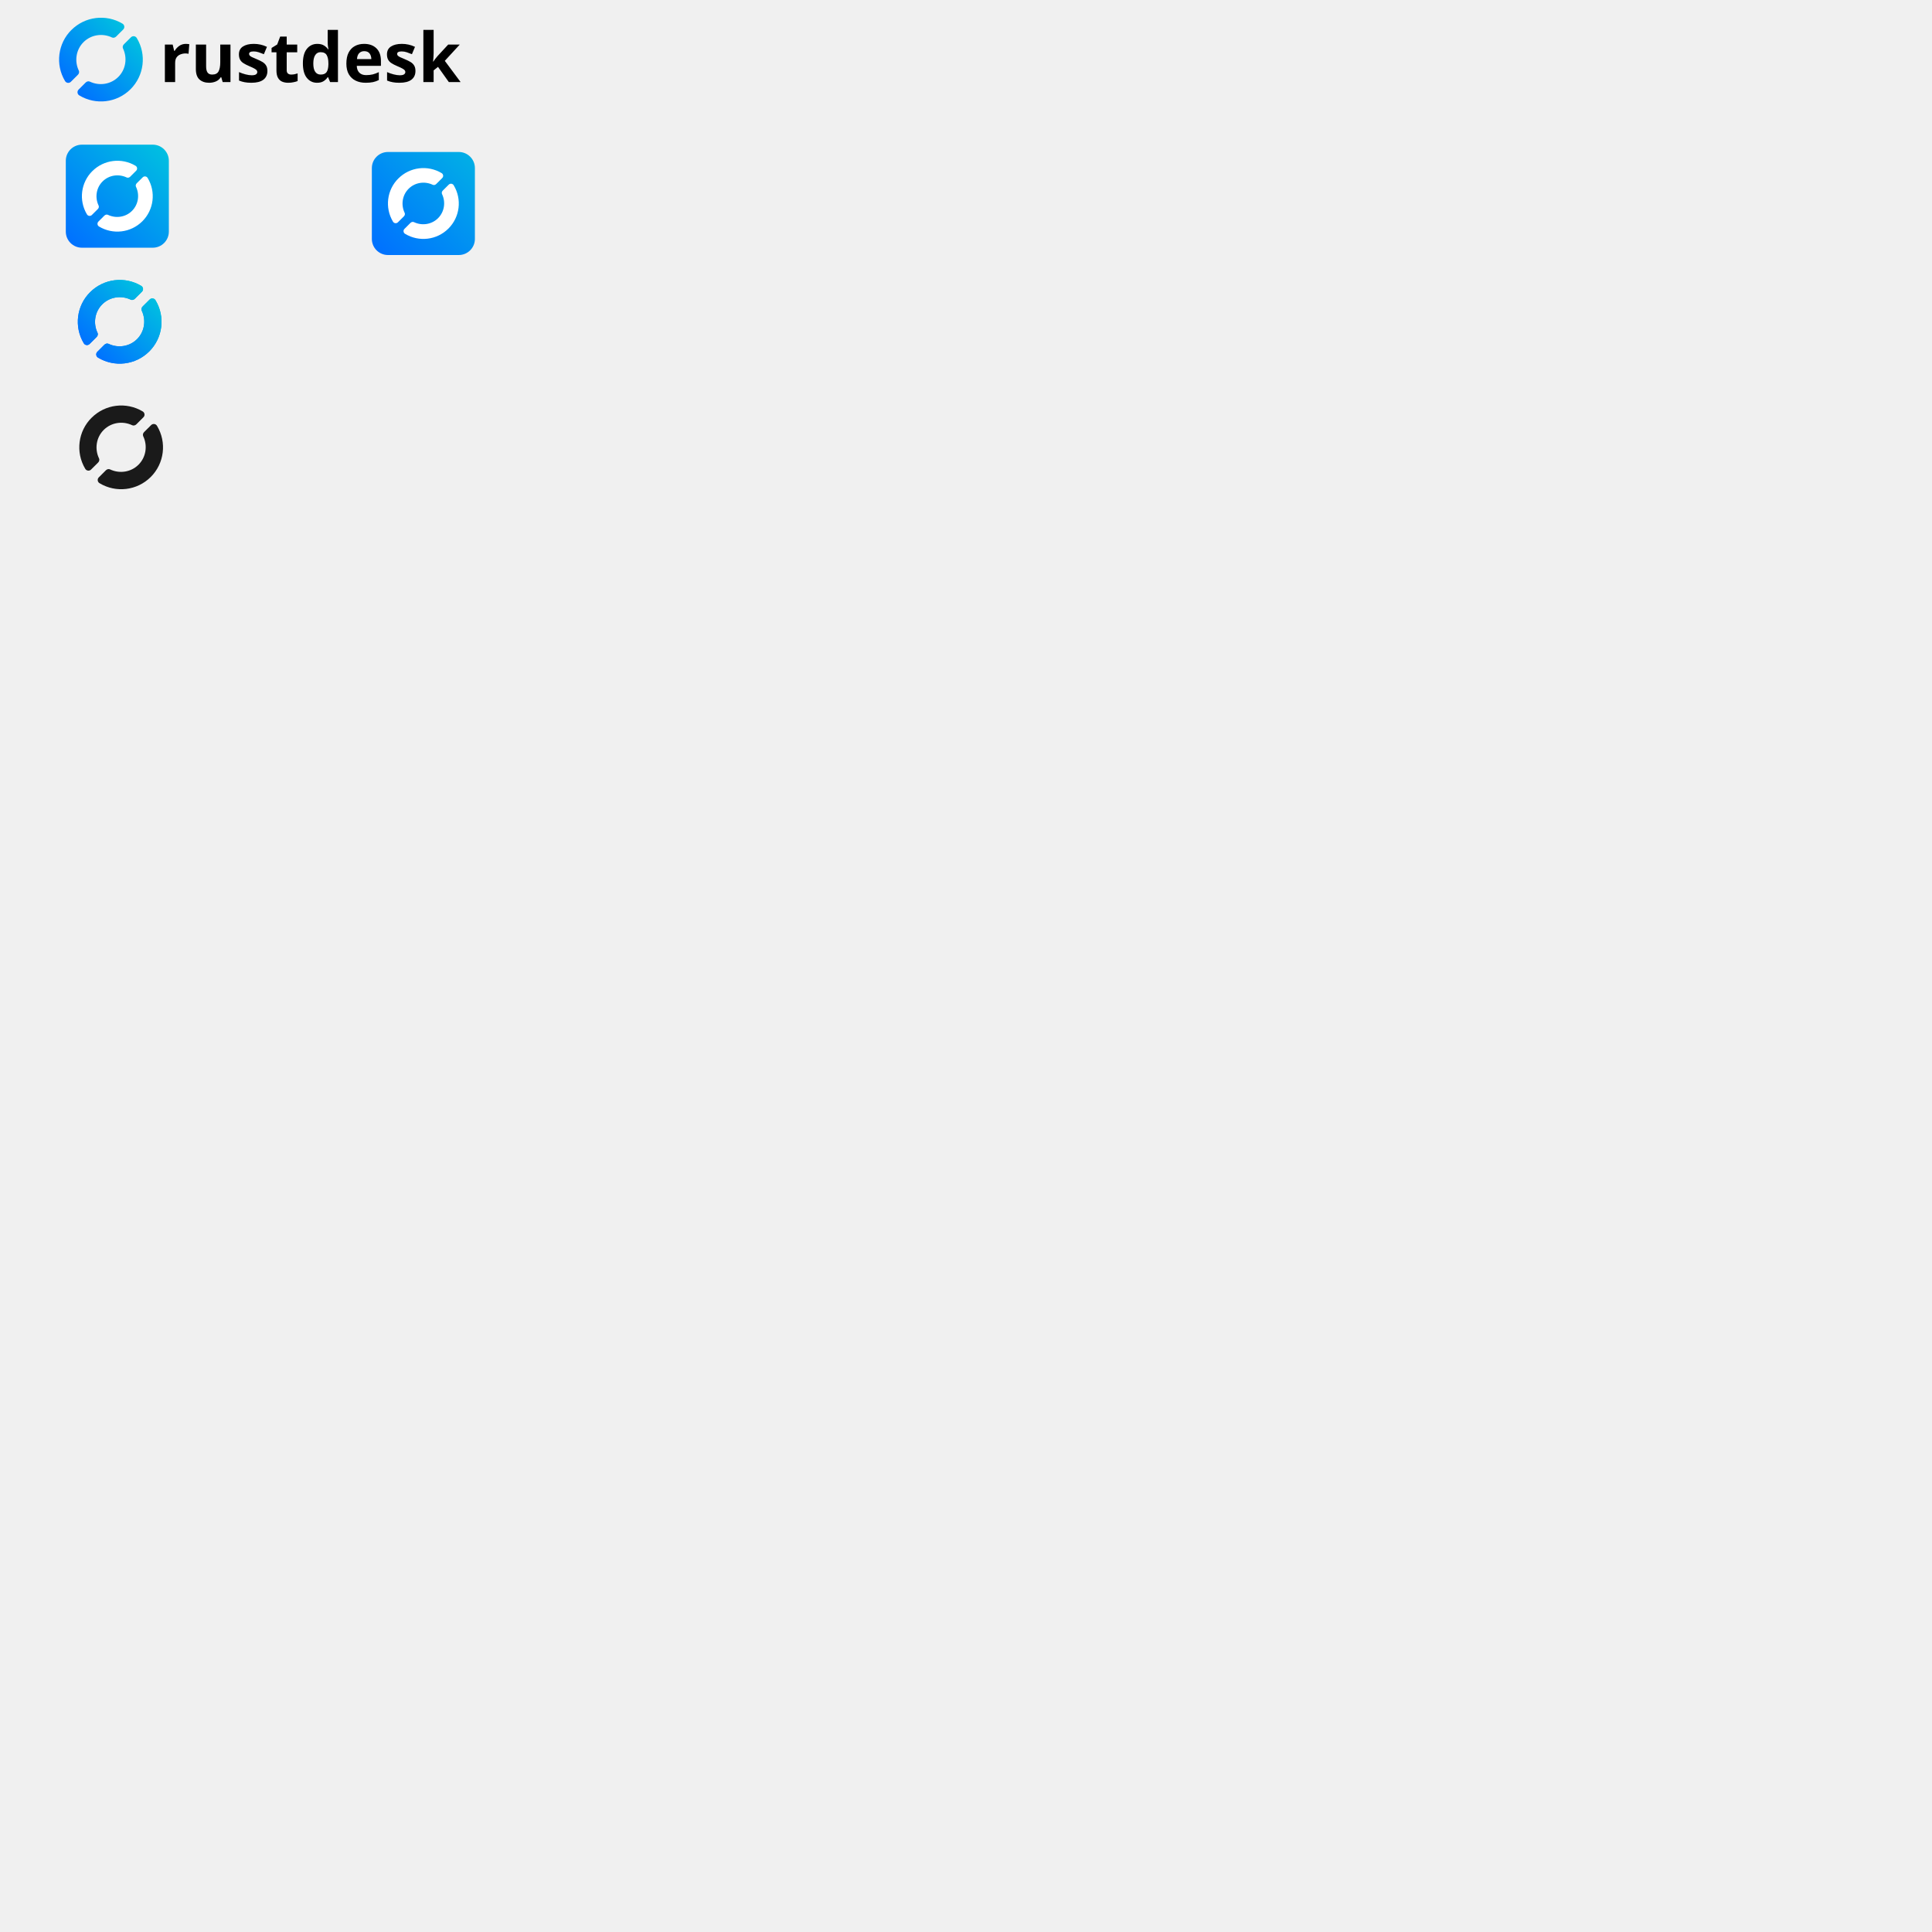
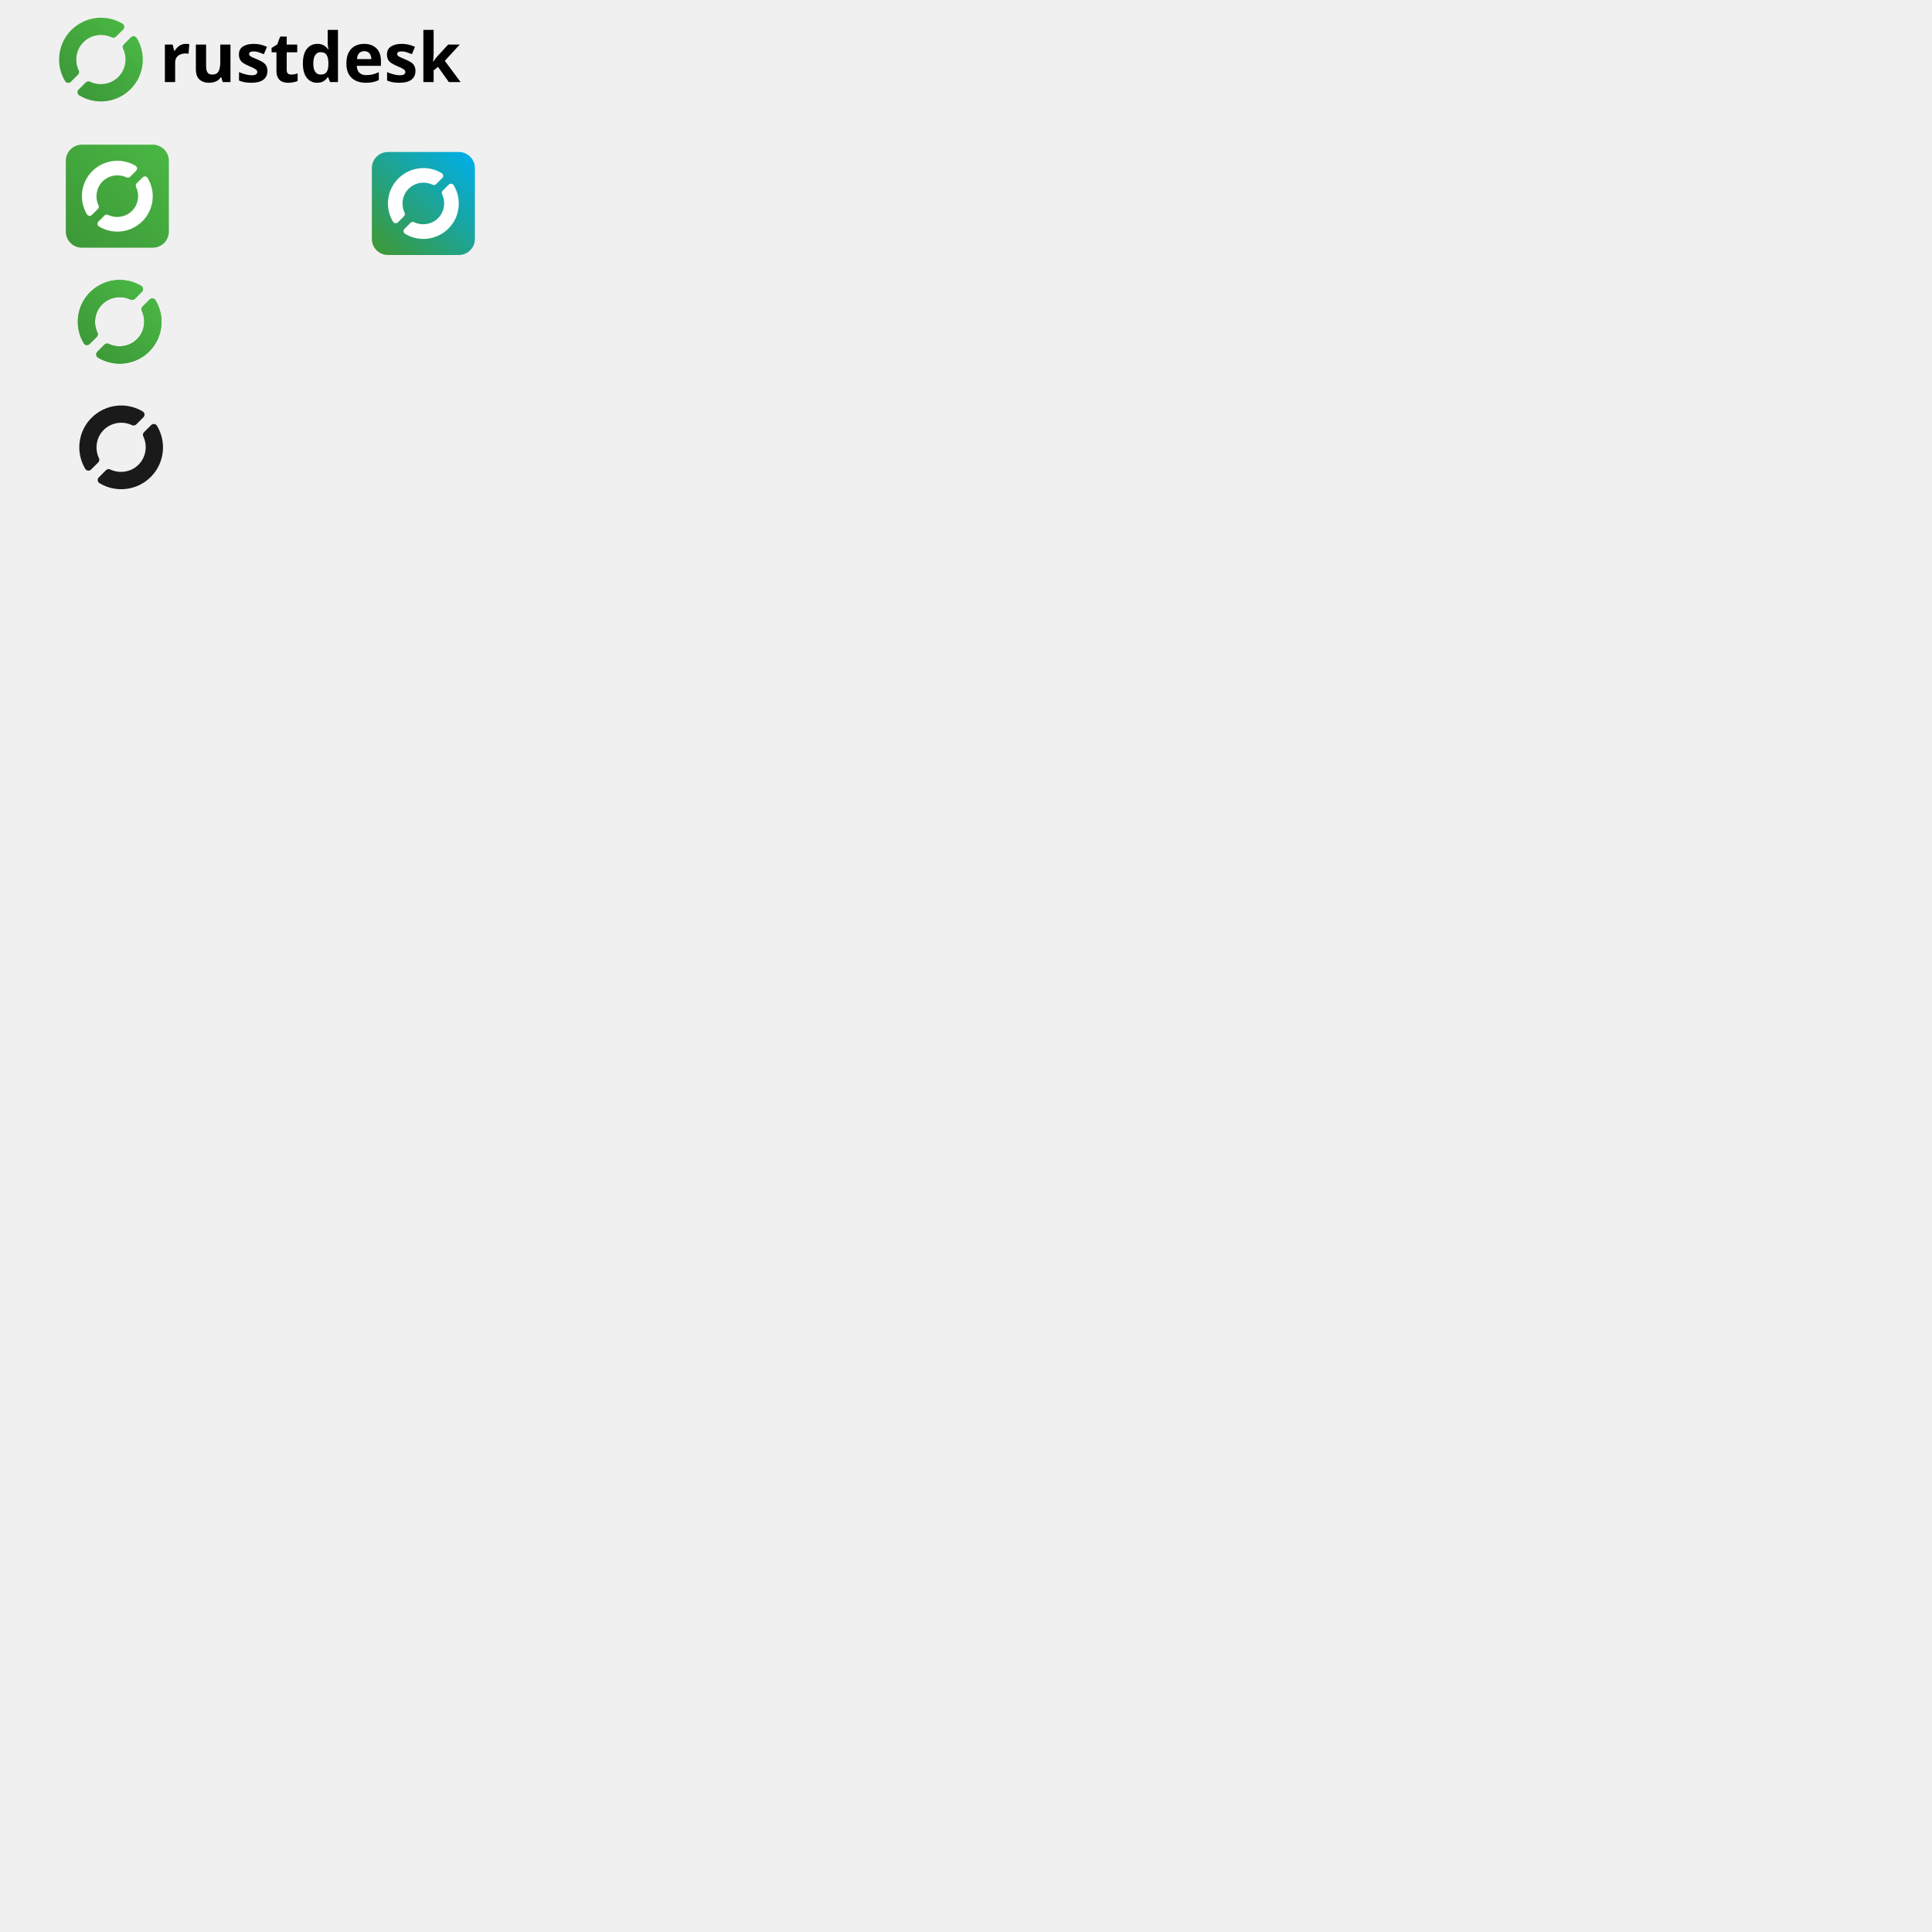
<svg xmlns="http://www.w3.org/2000/svg" xmlns:xlink="http://www.w3.org/1999/xlink" style="isolation:isolate" viewBox="66.993 897.484 600 600" version="1.1" id="svg11" xml:space="preserve" width="600" height="600">
  <defs id="defs15">
    <linearGradient id="linearGradient9947" x1="0.148" x2="0.845" y1="0.851" y2="0.154" gradientTransform="matrix(26.301,0,0,26.331,90.67354,911.7572)" gradientUnits="userSpaceOnUse">
-       <stop offset="0" stop-color="#004ba6" id="stop9943" style="stop-color:#0071ff;stop-opacity:1;" />
-       <stop offset="1" stop-color="#00bfe1" id="stop9945" style="stop-color:#01aee6;stop-opacity:1;" />
+       <stop offset="0" stop-color="#004ba6" id="stop9943" style="stop-color:#3d9938;stop-opacity:1;" />
+       <stop offset="1" stop-color="#49b643" id="stop9945" style="stop-color:#01aee6;stop-opacity:1;" />
    </linearGradient>
    <linearGradient id="linearGradient9775" x1="0.045" x2="0.955" y1="0.955" y2="0.045" gradientTransform="matrix(32,0,0,32,231.03,929.9804)" gradientUnits="userSpaceOnUse">
-       <stop offset="0" stop-color="#004ba6" id="stop9771" style="stop-color:#0071ff;stop-opacity:1;" />
-       <stop offset="1" stop-color="#00bfe1" id="stop9773" style="stop-color:#01aee6;stop-opacity:1;" />
+       <stop offset="0" stop-color="#004ba6" id="stop9771" style="stop-color:#3d9938;stop-opacity:1;" />
+       <stop offset="1" stop-color="#49b643" id="stop9773" style="stop-color:#01aee6;stop-opacity:1;" />
    </linearGradient>
    <linearGradient id="linearGradient5424" x1="0.148" x2="0.845" y1="0.851" y2="0.154" gradientTransform="matrix(26.301,0,0,26.331,90.67354,911.7572)" gradientUnits="userSpaceOnUse">
-       <stop offset="0" stop-color="#004ba6" id="stop5420" style="stop-color:#0071ff;stop-opacity:1;" />
-       <stop offset="1" stop-color="#00bfe1" id="stop5422" style="stop-color:#01aee6;stop-opacity:1;" />
+       <stop offset="0" stop-color="#004ba6" id="stop5420" style="stop-color:#3d9938;stop-opacity:1;" />
+       <stop offset="1" stop-color="#49b643" id="stop5422" style="stop-color:#01aee6;stop-opacity:1;" />
    </linearGradient>
    <linearGradient id="linearGradient1258" x1="0.045" x2="0.955" y1="0.955" y2="0.045" gradientTransform="matrix(32,0,0,32,231.03,929.9804)" gradientUnits="userSpaceOnUse">
-       <stop offset="0" stop-color="#004ba6" id="stop1254" style="stop-color:#0071ff;stop-opacity:1;" />
-       <stop offset="1" stop-color="#00bfe1" id="stop1256" style="stop-color:#01aee6;stop-opacity:1;" />
+       <stop offset="0" stop-color="#004ba6" id="stop1254" style="stop-color:#3d9938;stop-opacity:1;" />
+       <stop offset="1" stop-color="#49b643" id="stop1256" style="stop-color:#01aee6;stop-opacity:1;" />
    </linearGradient>
    <linearGradient id="linearGradient1228" x1="0.045" x2="0.955" y1="0.955" y2="0.045" gradientTransform="matrix(32,0,0,32,231.03,929.9804)" gradientUnits="userSpaceOnUse">
-       <stop offset="0" stop-color="#004ba6" id="stop1224" style="stop-color:#0071ff;stop-opacity:1;" />
-       <stop offset="100%" stop-color="#00bfe1" id="stop1226" />
+       <stop offset="0" stop-color="#004ba6" id="stop1224" style="stop-color:#3d9938;stop-opacity:1;" />
+       <stop offset="100%" stop-color="#49b643" id="stop1226" />
    </linearGradient>
    <rect x="34.073" y="7.526" width="62.535" height="16.147" id="rect9005" />
    <linearGradient id="a-3" x1="0.045" x2="0.955" y1="0.955" y2="0.045" gradientTransform="matrix(32,0,0,32,231.03,929.9804)" gradientUnits="userSpaceOnUse">
      <stop offset="0%" stop-color="#004ba6" id="stop294" />
-       <stop offset="100%" stop-color="#00bfe1" id="stop296" />
+       <stop offset="100%" stop-color="#49b643" id="stop296" />
    </linearGradient>
    <linearGradient xlink:href="#linearGradient1228" id="linearGradient426" gradientUnits="userSpaceOnUse" gradientTransform="matrix(32,0,0,32,45.09661,851.7449)" x1="0.045" y1="0.955" x2="0.955" y2="0.045" />
    <linearGradient xlink:href="#a" id="linearGradient5414" gradientUnits="userSpaceOnUse" gradientTransform="matrix(26.00048,0,0,25.99935,91.16012,984.4207)" x1="0.148" y1="0.851" x2="0.845" y2="0.154" />
    <linearGradient xlink:href="#a" id="linearGradient9753" gradientUnits="userSpaceOnUse" gradientTransform="matrix(26.00048,0,0,25.99935,66.99302,897.4845)" x1="0.148" y1="0.851" x2="0.845" y2="0.154" />
    <linearGradient xlink:href="#linearGradient9775" id="linearGradient9769" gradientUnits="userSpaceOnUse" gradientTransform="matrix(32,0,0,32,45.09661,851.7449)" x1="0.045" y1="0.955" x2="0.955" y2="0.045" />
    <linearGradient xlink:href="#a" id="linearGradient9831" gradientUnits="userSpaceOnUse" gradientTransform="matrix(22.0004,0,0,21.99946,71.99301,902.4844)" x1="0.148" y1="0.851" x2="0.845" y2="0.154" />
    <linearGradient xlink:href="#a" id="linearGradient342" gradientUnits="userSpaceOnUse" gradientTransform="matrix(26.00048,0,0,25.99936,17.98453,891.7487)" x1="0.148" y1="0.851" x2="0.845" y2="0.154" />
    <linearGradient xlink:href="#a" id="linearGradient765" gradientUnits="userSpaceOnUse" gradientTransform="matrix(26.00048,0,0,25.99936,17.98453,891.7487)" x1="0.148" y1="0.851" x2="0.845" y2="0.154" />
  </defs>
  <linearGradient id="a" x1="0.148" x2="0.845" y1="0.851" y2="0.154" gradientTransform="matrix(26.301,0,0,26.331,90.67354,911.7572)" gradientUnits="userSpaceOnUse">
-     <stop offset="0" stop-color="#004ba6" id="stop4" style="stop-color:#0071ff;stop-opacity:1;" />
-     <stop offset="1" stop-color="#00bfe1" id="stop6" style="stop-color:#00bfe1;stop-opacity:1;" />
+     <stop offset="0" stop-color="#004ba6" id="stop4" style="stop-color:#3d9938;stop-opacity:1;" />
+     <stop offset="1" stop-color="#49b643" id="stop6" style="stop-color:#49b643;stop-opacity:1;" />
  </linearGradient>
-   <text xml:space="preserve" transform="translate(66.993,897.484)" id="text9003" style="white-space:pre;shape-inside:url(#rect9005);display:inline;fill:#0071ff" />
+   <text xml:space="preserve" transform="translate(66.993,897.484)" id="text9003" style="white-space:pre;shape-inside:url(#rect9005);display:inline;fill:#3d9938" />
  <path fill="url(#a)" d="m 113.485,990.488 -2.135,2.122 c -0.376,0.337 -0.557,0.879 -0.347,1.337 1.423,2.976 0.883,6.524 -1.451,8.856 -2.335,2.331 -5.887,2.871 -8.867,1.449 -0.439,-0.197 -0.954,-0.03 -1.292,0.313 l -2.17,2.166 c -0.255,0.25 -0.381,0.602 -0.34,0.956 0.041,0.354 0.243,0.669 0.548,0.854 5.113,3.095 11.679,2.306 15.911,-1.912 4.232,-4.216 5.039,-10.773 1.955,-15.887 -0.177,-0.311 -0.489,-0.522 -0.844,-0.572 -0.355,-0.05 -0.713,0.068 -0.968,0.318 z m -18.467,-2.306 c -4.253,4.2 -5.086,10.758 -2.02,15.885 0.177,0.312 0.488,0.523 0.843,0.573 0.355,0.05 0.713,-0.068 0.969,-0.319 l 2.123,-2.109 c 0.385,-0.337 0.572,-0.885 0.359,-1.349 -1.423,-2.976 -0.884,-6.524 1.451,-8.856 2.334,-2.331 5.887,-2.871 8.866,-1.45 0.434,0.195 0.942,0.033 1.281,-0.3 l 2.182,-2.179 c 0.255,-0.249 0.381,-0.601 0.34,-0.956 -0.042,-0.353 -0.243,-0.668 -0.548,-0.854 -5.122,-3.068 -11.678,-2.255 -15.893,1.972 z" id="path5412" style="fill:url(#linearGradient5414);stroke-width:0.988" />
  <g id="g9521">
    <g id="g3226" transform="translate(42.33301,90.66725)">
      <path fill="url(#a)" d="M 72.097,883.745 H 50.097 c -2.76,0 -5,-2.24 -5,-5 v -22 c 0,-2.759 2.24,-5 5,-5 h 22 c 2.759,0 5,2.241 5,5 v 22 c 0,2.76 -2.241,5 -5,5 z" id="path422" style="isolation:isolate;fill:url(#linearGradient426)" />
    </g>
    <path fill="url(#a)" d="m 111.32,952.547 -1.807,1.795 c -0.318,0.285 -0.472,0.744 -0.293,1.131 1.204,2.518 0.747,5.52 -1.228,7.494 -1.976,1.973 -4.981,2.429 -7.502,1.226 -0.371,-0.166 -0.807,-0.025 -1.093,0.265 l -1.836,1.833 c -0.216,0.211 -0.322,0.51 -0.288,0.809 0.034,0.3 0.206,0.567 0.463,0.723 4.326,2.618 9.882,1.951 13.463,-1.618 3.581,-3.568 4.264,-9.115 1.655,-13.443 -0.15,-0.263 -0.414,-0.442 -0.714,-0.484 -0.3,-0.042 -0.603,0.058 -0.819,0.269 z m -15.626,-1.951 c -3.599,3.554 -4.304,9.103 -1.709,13.441 0.15,0.264 0.413,0.443 0.714,0.485 0.3,0.042 0.603,-0.058 0.82,-0.27 l 1.797,-1.785 c 0.325,-0.285 0.484,-0.749 0.303,-1.141 -1.204,-2.518 -0.748,-5.52 1.228,-7.494 1.975,-1.973 4.981,-2.429 7.502,-1.227 0.367,0.165 0.797,0.028 1.084,-0.254 l 1.846,-1.844 c 0.216,-0.211 0.322,-0.509 0.288,-0.809 -0.035,-0.299 -0.206,-0.566 -0.463,-0.723 -4.334,-2.596 -9.881,-1.908 -13.448,1.669 z" id="path9011" style="fill:#ffffff;fill-opacity:1;stroke-width:0.836" />
  </g>
  <path fill="url(#a)" d="m 113.485,990.488 -2.135,2.122 c -0.376,0.337 -0.557,0.879 -0.347,1.337 1.423,2.976 0.883,6.524 -1.451,8.856 -2.335,2.331 -5.887,2.871 -8.867,1.449 -0.439,-0.197 -0.954,-0.03 -1.292,0.313 l -2.17,2.166 c -0.255,0.25 -0.381,0.602 -0.34,0.956 0.041,0.354 0.243,0.669 0.548,0.854 5.113,3.095 11.679,2.306 15.911,-1.912 4.232,-4.216 5.039,-10.773 1.955,-15.887 -0.177,-0.311 -0.489,-0.522 -0.844,-0.572 -0.355,-0.05 -0.713,0.068 -0.968,0.318 z m -18.467,-2.306 c -4.253,4.2 -5.086,10.758 -2.02,15.885 0.177,0.312 0.488,0.523 0.843,0.573 0.355,0.05 0.713,-0.068 0.969,-0.319 l 2.123,-2.109 c 0.385,-0.337 0.572,-0.885 0.359,-1.349 -1.423,-2.976 -0.884,-6.524 1.451,-8.856 2.334,-2.331 5.887,-2.871 8.866,-1.45 0.434,0.195 0.942,0.033 1.281,-0.3 l 2.182,-2.179 c 0.255,-0.249 0.381,-0.601 0.34,-0.956 -0.042,-0.353 -0.243,-0.668 -0.548,-0.854 -5.122,-3.068 -11.678,-2.255 -15.893,1.972 z" id="path9523" style="fill:url(#linearGradient5414);stroke-width:0.988" />
  <g id="g9759" transform="translate(18.35032,5.505096)">
    <g id="g8359">
-       <text xml:space="preserve" style="font-style:normal;font-variant:normal;font-weight:normal;font-stretch:normal;font-size:21.333px;font-family:Asap;-inkscape-font-specification:Asap;fill:#0071ff" x="98.192" y="917.463" id="text9011">
+       <text xml:space="preserve" style="font-style:normal;font-variant:normal;font-weight:normal;font-stretch:normal;font-size:21.333px;font-family:Asap;-inkscape-font-specification:Asap;fill:#3d9938" x="98.192" y="917.463" id="text9011">
        <tspan id="tspan9009" x="98.192" y="917.463" style="font-style:normal;font-variant:normal;font-weight:600;font-stretch:normal;font-size:21.333px;font-family:Nunito;-inkscape-font-specification:'Nunito Semi-Bold';fill:#000000">rustdesk</tspan>
      </text>
    </g>
    <path fill="url(#a)" d="m 89.318,903.552 -2.135,2.122 c -0.376,0.337 -0.557,0.879 -0.347,1.337 1.423,2.976 0.883,6.524 -1.451,8.856 -2.335,2.331 -5.887,2.871 -8.867,1.449 -0.439,-0.197 -0.954,-0.03 -1.292,0.313 l -2.17,2.166 c -0.255,0.25 -0.381,0.602 -0.34,0.956 0.041,0.354 0.243,0.669 0.548,0.854 5.113,3.095 11.679,2.306 15.911,-1.912 4.232,-4.216 5.039,-10.773 1.955,-15.887 -0.177,-0.311 -0.489,-0.522 -0.844,-0.572 -0.355,-0.05 -0.713,0.068 -0.968,0.318 z m -18.467,-2.306 c -4.253,4.2 -5.086,10.758 -2.02,15.885 0.177,0.312 0.488,0.523 0.843,0.573 0.355,0.05 0.713,-0.068 0.969,-0.319 l 2.123,-2.109 c 0.385,-0.337 0.572,-0.885 0.359,-1.349 -1.423,-2.976 -0.884,-6.524 1.451,-8.856 2.334,-2.331 5.887,-2.871 8.866,-1.45 0.434,0.195 0.942,0.033 1.281,-0.3 l 2.182,-2.179 c 0.255,-0.249 0.381,-0.601 0.34,-0.956 -0.042,-0.353 -0.243,-0.668 -0.548,-0.854 -5.122,-3.068 -11.678,-2.255 -15.893,1.972 z" id="path9751" style="fill:url(#linearGradient9753);stroke-width:0.988" />
  </g>
  <g id="g9767" transform="translate(95.04653,2.270736)">
    <g id="g9763" transform="translate(42.33301,90.66725)">
      <path fill="url(#a)" d="M 72.097,883.745 H 50.097 c -2.76,0 -5,-2.24 -5,-5 v -22 c 0,-2.759 2.24,-5 5,-5 h 22 c 2.759,0 5,2.241 5,5 v 22 c 0,2.76 -2.241,5 -5,5 z" id="path9761" style="isolation:isolate;fill:url(#linearGradient9769)" />
    </g>
    <path fill="url(#a)" d="m 111.32,952.547 -1.807,1.795 c -0.318,0.285 -0.472,0.744 -0.293,1.131 1.204,2.518 0.747,5.52 -1.228,7.494 -1.976,1.973 -4.981,2.429 -7.502,1.226 -0.371,-0.166 -0.807,-0.025 -1.093,0.265 l -1.836,1.833 c -0.216,0.211 -0.322,0.51 -0.288,0.809 0.034,0.3 0.206,0.567 0.463,0.723 4.326,2.618 9.882,1.951 13.463,-1.618 3.581,-3.568 4.264,-9.115 1.655,-13.443 -0.15,-0.263 -0.414,-0.442 -0.714,-0.484 -0.3,-0.042 -0.603,0.058 -0.819,0.269 z m -15.626,-1.951 c -3.599,3.554 -4.304,9.103 -1.709,13.441 0.15,0.264 0.413,0.443 0.714,0.485 0.3,0.042 0.603,-0.058 0.82,-0.27 l 1.797,-1.785 c 0.325,-0.285 0.484,-0.749 0.303,-1.141 -1.204,-2.518 -0.748,-5.52 1.228,-7.494 1.975,-1.973 4.981,-2.429 7.502,-1.227 0.367,0.165 0.797,0.028 1.084,-0.254 l 1.846,-1.844 c 0.216,-0.211 0.322,-0.509 0.288,-0.809 -0.035,-0.299 -0.206,-0.566 -0.463,-0.723 -4.334,-2.596 -9.881,-1.908 -13.448,1.669 z" id="path9765" style="fill:#ffffff;fill-opacity:1;stroke-width:0.836" />
  </g>
  <g id="g9825" transform="translate(-74.12332,-7.46099)">
    <g id="g9821" transform="translate(42.33301,90.66725)" />
  </g>
  <g id="g9889" transform="translate(-59.55055,66.71606)">
    <rect style="fill:#ffffff;fill-opacity:1;stroke:none;stroke-width:1;stroke-dasharray:none;stroke-opacity:1;paint-order:fill markers stroke" id="rect9885" width="32" height="32" x="66.993" y="897.484" />
    <path fill="url(#a)" d="m 90.883,907.619 -1.807,1.795 c -0.318,0.285 -0.472,0.744 -0.293,1.131 1.204,2.518 0.747,5.52 -1.228,7.494 -1.976,1.973 -4.981,2.429 -7.502,1.226 -0.371,-0.166 -0.807,-0.025 -1.093,0.265 l -1.836,1.833 c -0.216,0.211 -0.322,0.51 -0.288,0.809 0.034,0.3 0.206,0.567 0.463,0.723 4.326,2.618 9.882,1.951 13.463,-1.618 3.581,-3.568 4.264,-9.115 1.655,-13.443 -0.15,-0.263 -0.414,-0.442 -0.714,-0.484 -0.3,-0.043 -0.603,0.058 -0.819,0.269 z m -15.626,-1.951 c -3.599,3.554 -4.304,9.103 -1.709,13.441 0.15,0.264 0.413,0.443 0.714,0.485 0.3,0.042 0.603,-0.058 0.82,-0.27 l 1.797,-1.785 c 0.325,-0.285 0.484,-0.749 0.303,-1.141 -1.204,-2.518 -0.748,-5.52 1.228,-7.493 1.975,-1.973 4.981,-2.429 7.502,-1.227 0.367,0.165 0.797,0.028 1.084,-0.254 l 1.846,-1.844 c 0.216,-0.211 0.322,-0.509 0.288,-0.809 -0.035,-0.299 -0.206,-0.566 -0.463,-0.723 -4.334,-2.596 -9.881,-1.908 -13.448,1.668 z" id="path9829" style="fill:url(#linearGradient9831);stroke-width:0.988" />
  </g>
  <path fill="url(#a)" d="m 113.944,1029.483 -2.135,2.122 c -0.376,0.337 -0.557,0.879 -0.347,1.337 1.423,2.976 0.883,6.524 -1.451,8.856 -2.335,2.331 -5.887,2.871 -8.867,1.449 -0.439,-0.197 -0.954,-0.03 -1.292,0.313 l -2.17,2.166 c -0.255,0.25 -0.381,0.602 -0.34,0.956 0.041,0.354 0.243,0.669 0.548,0.854 5.113,3.095 11.679,2.306 15.911,-1.912 4.232,-4.216 5.039,-10.773 1.955,-15.887 -0.177,-0.311 -0.489,-0.522 -0.844,-0.572 -0.355,-0.05 -0.713,0.068 -0.968,0.318 z m -18.467,-2.306 c -4.253,4.2 -5.086,10.758 -2.02,15.885 0.177,0.312 0.488,0.523 0.843,0.573 0.355,0.05 0.713,-0.068 0.969,-0.319 l 2.123,-2.109 c 0.385,-0.337 0.572,-0.885 0.359,-1.349 -1.423,-2.976 -0.884,-6.524 1.451,-8.856 2.334,-2.331 5.887,-2.871 8.866,-1.45 0.434,0.195 0.942,0.033 1.281,-0.3 l 2.182,-2.179 c 0.255,-0.249 0.381,-0.601 0.34,-0.956 -0.042,-0.353 -0.243,-0.668 -0.548,-0.854 -5.122,-3.068 -11.678,-2.255 -15.893,1.972 z" id="path357" style="fill:#1a1a1a;stroke-width:0.988" />
  <path fill="url(#a)" d="m 34.579,1018.473 -2.135,2.122 c -0.376,0.337 -0.557,0.879 -0.347,1.337 1.423,2.976 0.883,6.524 -1.451,8.856 -2.335,2.331 -5.887,2.871 -8.867,1.449 -0.439,-0.197 -0.954,-0.03 -1.292,0.313 l -2.17,2.166 c -0.255,0.25 -0.381,0.602 -0.34,0.956 0.041,0.354 0.243,0.669 0.548,0.854 5.113,3.095 11.679,2.306 15.911,-1.912 4.232,-4.216 5.039,-10.773 1.955,-15.887 -0.177,-0.311 -0.489,-0.522 -0.844,-0.572 -0.355,-0.05 -0.713,0.068 -0.968,0.318 z m -18.467,-2.306 c -4.253,4.2 -5.086,10.758 -2.02,15.885 0.177,0.312 0.488,0.523 0.843,0.573 0.355,0.05 0.713,-0.068 0.969,-0.319 l 2.123,-2.109 c 0.385,-0.337 0.572,-0.885 0.359,-1.349 -1.423,-2.976 -0.884,-6.524 1.451,-8.856 2.334,-2.331 5.887,-2.871 8.866,-1.45 0.434,0.195 0.942,0.033 1.281,-0.3 l 2.182,-2.179 c 0.255,-0.249 0.381,-0.601 0.34,-0.956 -0.042,-0.353 -0.243,-0.668 -0.548,-0.854 -5.122,-3.068 -11.678,-2.255 -15.893,1.972 z" id="path408" style="fill:#ffffff;stroke-width:0.988" />
  <g id="g763" transform="translate(-49.90362,15.78627)">
    <g id="g761">
      <rect style="fill:#ffffff;fill-opacity:1;stroke:none;stroke-width:1;stroke-dasharray:none;stroke-opacity:1;paint-order:fill markers stroke" id="rect757" width="32" height="32" x="14.985" y="888.748" rx="5" ry="5" />
      <path fill="url(#a)" d="m 40.309,897.816 -2.135,2.122 c -0.376,0.337 -0.557,0.879 -0.347,1.337 1.423,2.976 0.883,6.524 -1.451,8.856 -2.335,2.331 -5.887,2.871 -8.867,1.449 -0.439,-0.197 -0.954,-0.03 -1.292,0.313 l -2.17,2.166 c -0.255,0.25 -0.381,0.602 -0.34,0.956 0.041,0.354 0.243,0.669 0.548,0.854 5.113,3.095 11.679,2.306 15.911,-1.912 4.232,-4.216 5.039,-10.773 1.955,-15.887 -0.177,-0.311 -0.489,-0.522 -0.844,-0.572 -0.355,-0.05 -0.713,0.068 -0.968,0.318 z M 21.843,895.511 c -4.253,4.2 -5.086,10.758 -2.02,15.885 0.177,0.312 0.488,0.523 0.843,0.573 0.355,0.05 0.713,-0.068 0.969,-0.319 l 2.123,-2.109 c 0.385,-0.337 0.572,-0.885 0.359,-1.349 -1.423,-2.976 -0.884,-6.524 1.451,-8.856 2.334,-2.331 5.887,-2.871 8.866,-1.45 0.434,0.195 0.942,0.033 1.281,-0.3 l 2.182,-2.179 c 0.255,-0.249 0.381,-0.601 0.34,-0.956 -0.041,-0.353 -0.243,-0.668 -0.548,-0.854 -5.122,-3.068 -11.678,-2.255 -15.893,1.972 z" id="path759" style="fill:url(#linearGradient765);stroke-width:0.988" />
    </g>
  </g>
  <path style="fill:#000000;stroke-width:1" id="path2240" d="" />
  <g id="g340" transform="translate(-53.94018,69.13041)">
    <g id="g369" transform="translate(-2.109404,-5.177626)">
      <rect style="fill:#ffffff;fill-opacity:1;stroke:none;stroke-width:1;stroke-dasharray:none;stroke-opacity:1;paint-order:fill markers stroke" id="rect336" width="32" height="32" x="14.985" y="888.748" rx="7" ry="7" />
      <path fill="url(#a)" d="m 40.309,897.816 -2.135,2.122 c -0.376,0.337 -0.557,0.879 -0.347,1.337 1.423,2.976 0.883,6.524 -1.451,8.856 -2.335,2.331 -5.887,2.871 -8.867,1.449 -0.439,-0.197 -0.954,-0.03 -1.292,0.313 l -2.17,2.166 c -0.255,0.25 -0.381,0.602 -0.34,0.956 0.041,0.354 0.243,0.669 0.548,0.854 5.113,3.095 11.679,2.306 15.911,-1.912 4.232,-4.216 5.039,-10.773 1.955,-15.887 -0.177,-0.311 -0.489,-0.522 -0.844,-0.572 -0.355,-0.05 -0.713,0.068 -0.968,0.318 z M 21.843,895.511 c -4.253,4.2 -5.086,10.758 -2.02,15.885 0.177,0.312 0.488,0.523 0.843,0.573 0.355,0.05 0.713,-0.068 0.969,-0.319 l 2.123,-2.109 c 0.385,-0.337 0.572,-0.885 0.359,-1.349 -1.423,-2.976 -0.884,-6.524 1.451,-8.856 2.334,-2.331 5.887,-2.871 8.866,-1.45 0.434,0.195 0.942,0.033 1.281,-0.3 l 2.182,-2.179 c 0.255,-0.249 0.381,-0.601 0.34,-0.956 -0.041,-0.353 -0.243,-0.668 -0.548,-0.854 -5.122,-3.068 -11.678,-2.255 -15.893,1.972 z" id="path338" style="fill:url(#linearGradient342);stroke-width:0.988" />
    </g>
  </g>
</svg>
